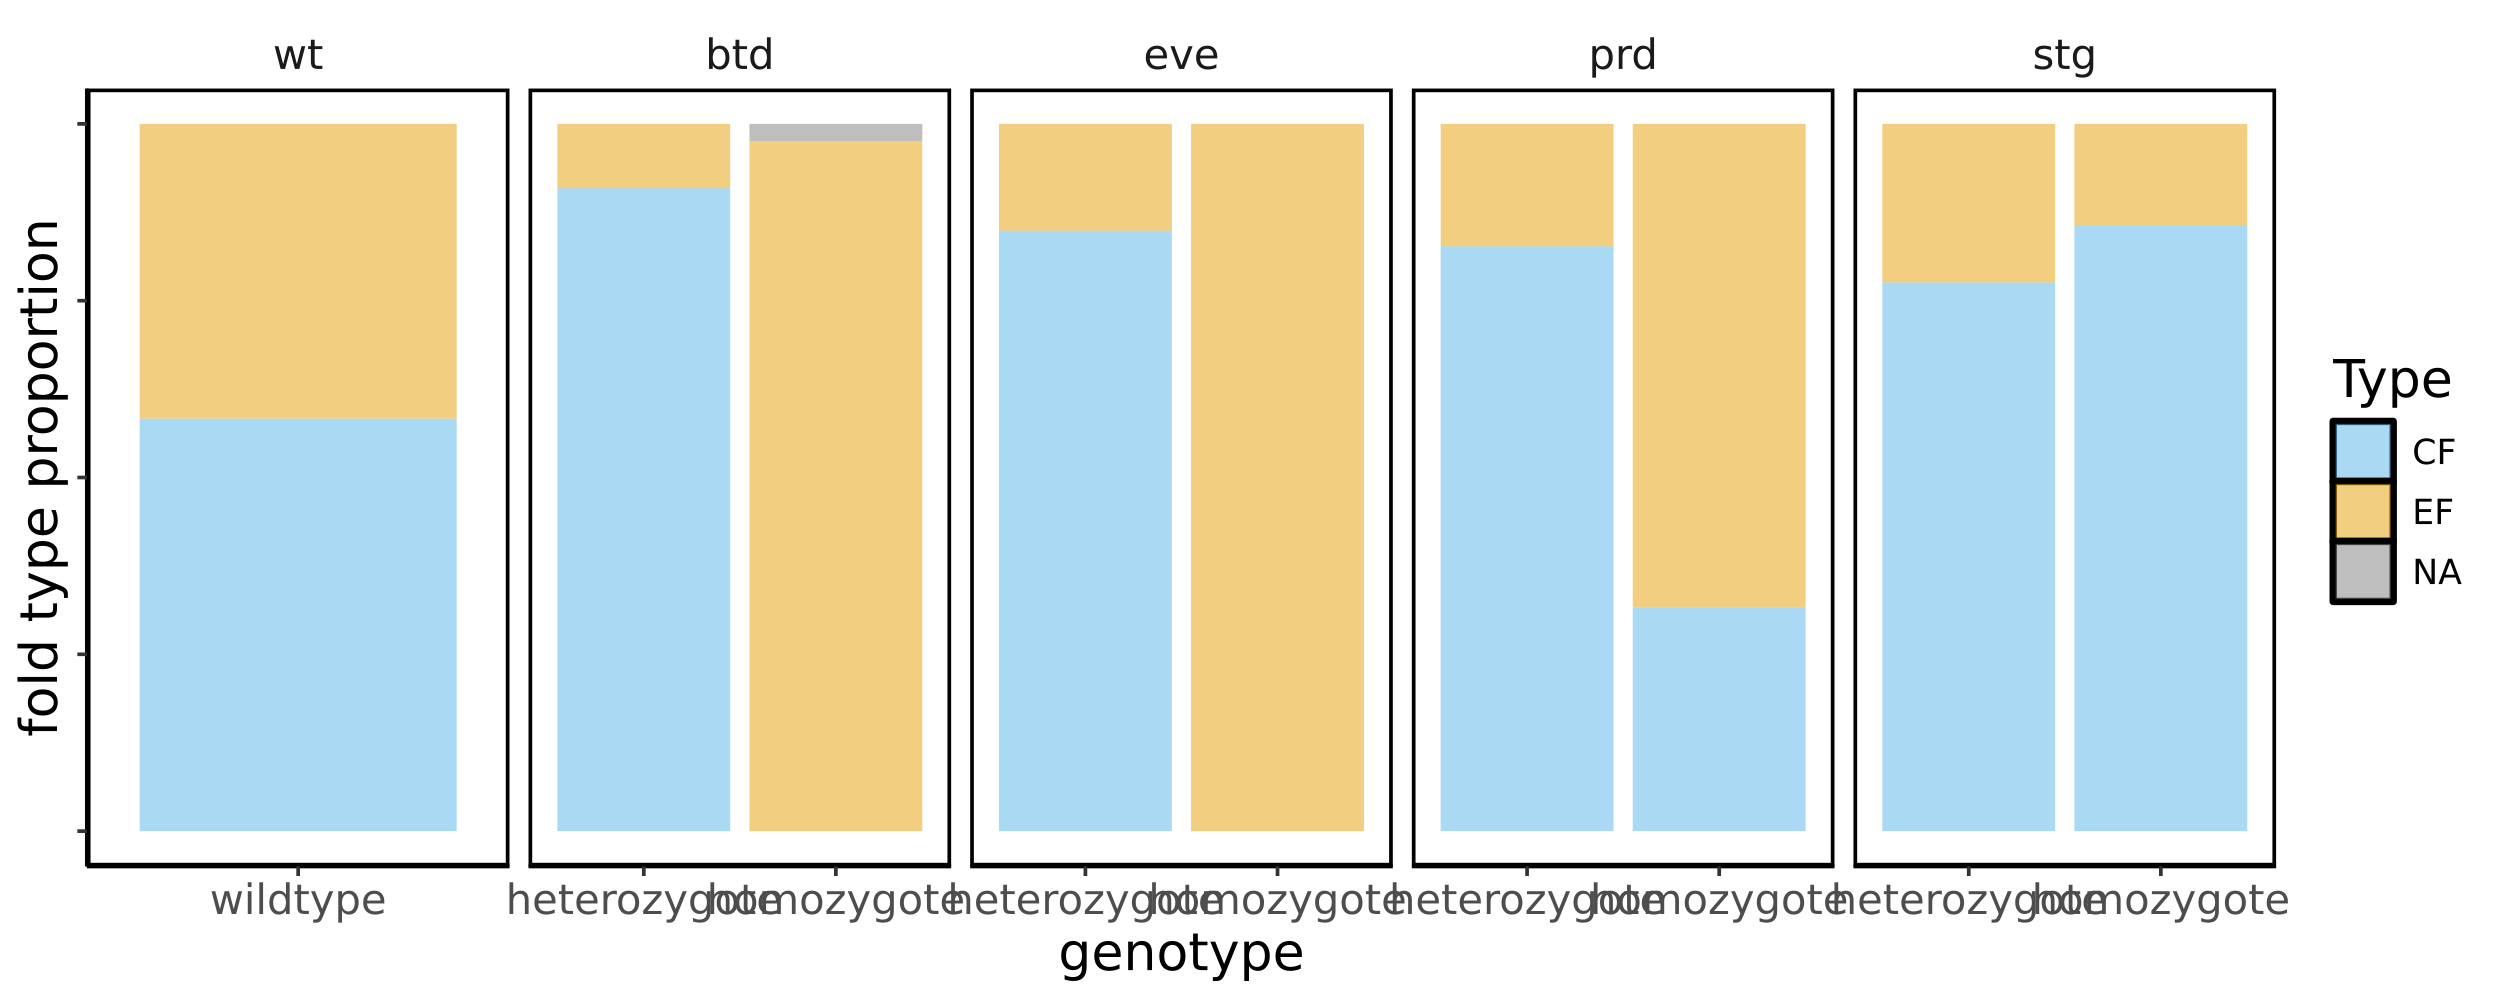
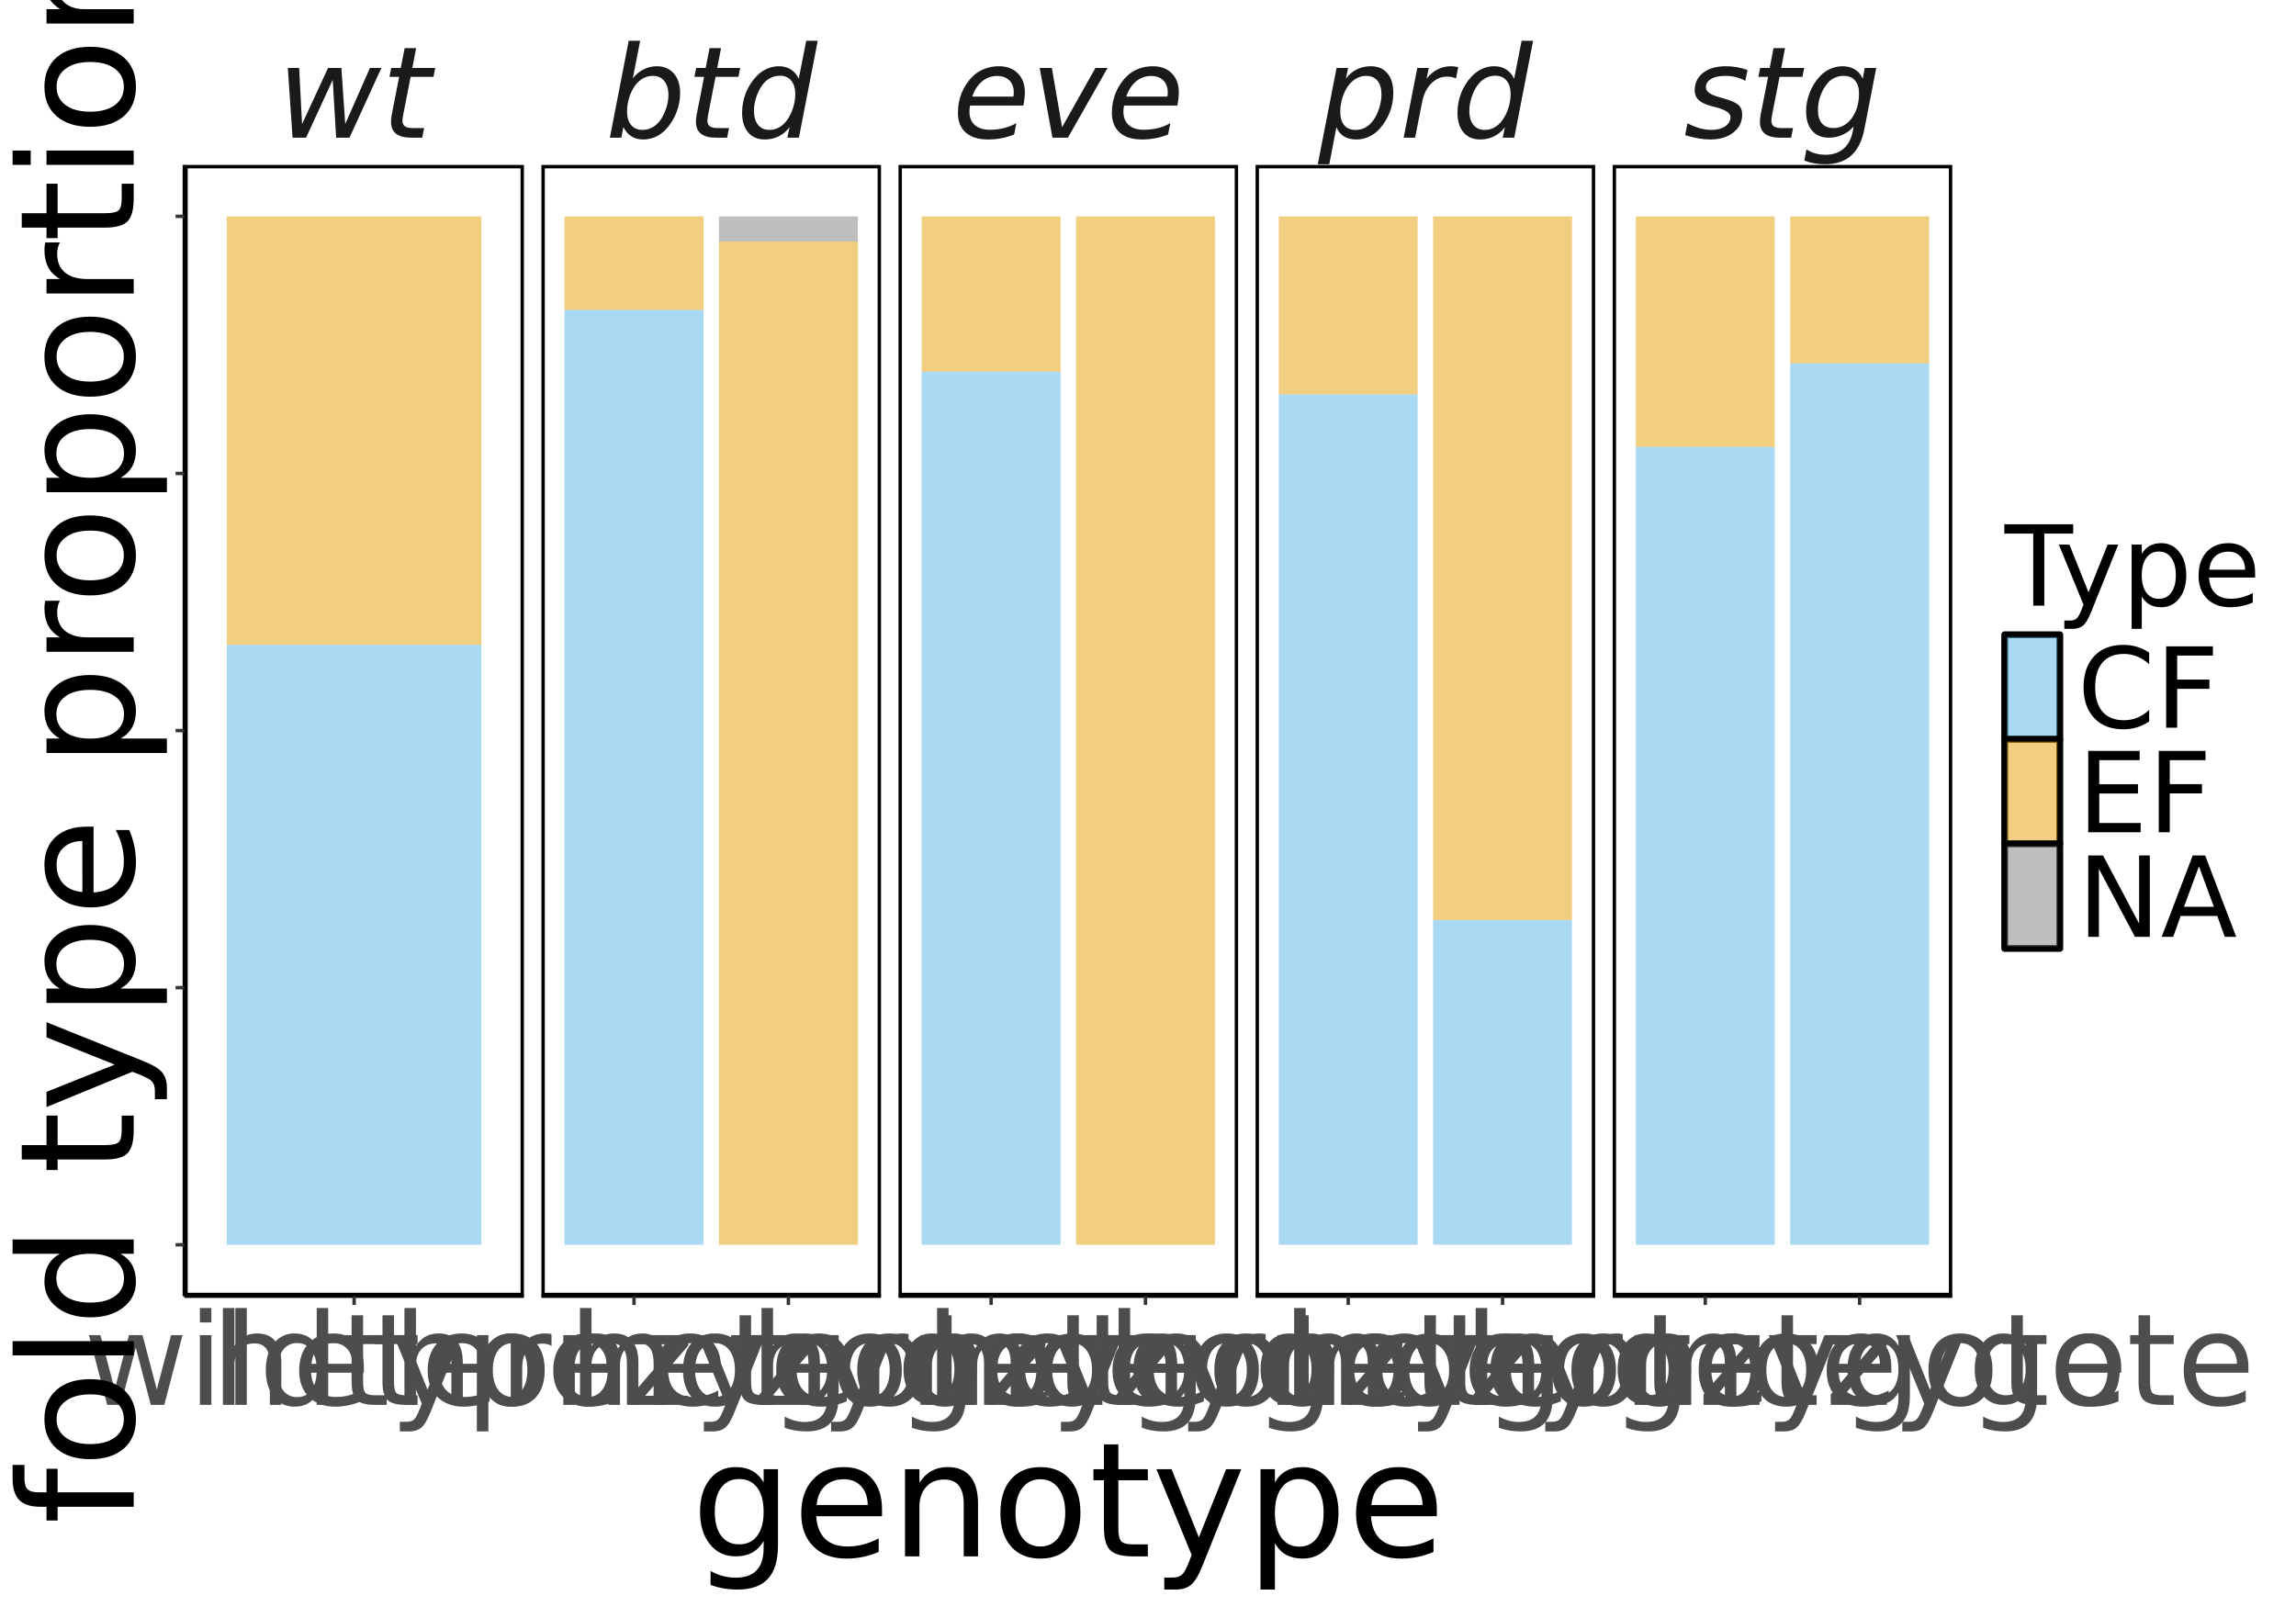
- <svg xmlns="http://www.w3.org/2000/svg" class="svglite" width="720.00pt" height="288.00pt" viewBox="0 0 720.00 288.00">
+ <svg xmlns="http://www.w3.org/2000/svg" class="svglite" width="720.00pt" height="504.00pt" viewBox="0 0 720.00 504.00">
  <defs>
    <style type="text/css">
    .svglite line, .svglite polyline, .svglite polygon, .svglite path, .svglite rect, .svglite circle {
      fill: none;
      stroke: #000000;
      stroke-linecap: round;
      stroke-linejoin: round;
      stroke-miterlimit: 10.00;
    }
    .svglite text {
      white-space: pre;
    }
  </style>
  </defs>
  <rect width="100%" height="100%" style="stroke: none; fill: #FFFFFF;" />
  <defs>
-     <clipPath id="cpMC4wMHw3MjAuMDB8MC4wMHwyODguMDA=">
-       <rect x="0.00" y="0.00" width="720.00" height="288.00" />
+     <clipPath id="cpMC4wMHw3MjAuMDB8MC4wMHw1MDQuMDA=">
+       <rect x="0.00" y="0.00" width="720.00" height="504.00" />
    </clipPath>
  </defs>
-   <g clip-path="url(#cpMC4wMHw3MjAuMDB8MC4wMHwyODguMDA=)">
-     <rect x="0" y="0.00" width="720.00" height="288.00" style="stroke-width: 1.07; stroke: #FFFFFF; fill: #FFFFFF;" />
+   <g clip-path="url(#cpMC4wMHw3MjAuMDB8MC4wMHw1MDQuMDA=)">
+     <rect x="0.00" y="0.00" width="720.00" height="504.00" style="stroke-width: 1.07; stroke: #FFFFFF; fill: #FFFFFF;" />
  </g>
  <defs>
-     <clipPath id="cpMjUuMDF8MTQ2LjczfDI1LjQ5fDI0OS41NQ==">
-       <rect x="25.01" y="25.49" width="121.72" height="224.06" />
+     <clipPath id="cpNTcuODB8MTY0LjMwfDUxLjczfDQwNi41Mg==">
+       <rect x="57.80" y="51.73" width="106.50" height="354.79" />
    </clipPath>
  </defs>
-   <g clip-path="url(#cpMjUuMDF8MTQ2LjczfDI1LjQ5fDI0OS41NQ==)">
-     <rect x="25.01" y="25.49" width="121.72" height="224.06" style="stroke-width: 2.13; fill: #FFFFFF;" />
-     <rect x="40.23" y="120.55" width="91.29" height="118.82" style="stroke-width: 1.07; stroke: none; stroke-linecap: butt; stroke-linejoin: miter; fill: #56B4E9; fill-opacity: 0.50;" />
-     <rect x="40.23" y="35.68" width="91.29" height="84.87" style="stroke-width: 1.07; stroke: none; stroke-linecap: butt; stroke-linejoin: miter; fill: #E69F03; fill-opacity: 0.50;" />
+   <g clip-path="url(#cpNTcuODB8MTY0LjMwfDUxLjczfDQwNi41Mg==)">
+     <rect x="57.80" y="51.73" width="106.50" height="354.79" style="stroke-width: 2.13; fill: #FFFFFF;" />
+     <rect x="71.11" y="202.25" width="79.87" height="188.15" style="stroke-width: 1.07; stroke: none; stroke-linecap: butt; stroke-linejoin: miter; fill: #56B4E9; fill-opacity: 0.50;" />
+     <rect x="71.11" y="67.86" width="79.87" height="134.39" style="stroke-width: 1.07; stroke: none; stroke-linecap: butt; stroke-linejoin: miter; fill: #E69F03; fill-opacity: 0.50;" />
  </g>
-   <g clip-path="url(#cpMC4wMHw3MjAuMDB8MC4wMHwyODguMDA=)">
+   <g clip-path="url(#cpMC4wMHw3MjAuMDB8MC4wMHw1MDQuMDA=)">
</g>
  <defs>
-     <clipPath id="cpMTUyLjIxfDI3My45M3wyNS40OXwyNDkuNTU=">
-       <rect x="152.21" y="25.49" width="121.72" height="224.06" />
+     <clipPath id="cpMTY5Ljc4fDI3Ni4yOHw1MS43M3w0MDYuNTI=">
+       <rect x="169.78" y="51.73" width="106.50" height="354.79" />
    </clipPath>
  </defs>
-   <g clip-path="url(#cpMTUyLjIxfDI3My45M3wyNS40OXwyNDkuNTU=)">
-     <rect x="152.21" y="25.49" width="121.72" height="224.06" style="stroke-width: 2.13; fill: #FFFFFF;" />
-     <rect x="160.51" y="54.19" width="49.79" height="185.17" style="stroke-width: 1.07; stroke: none; stroke-linecap: butt; stroke-linejoin: miter; fill: #56B4E9; fill-opacity: 0.50;" />
-     <rect x="160.51" y="35.68" width="49.79" height="18.52" style="stroke-width: 1.07; stroke: none; stroke-linecap: butt; stroke-linejoin: miter; fill: #E69F03; fill-opacity: 0.50;" />
-     <rect x="215.84" y="40.65" width="49.79" height="198.72" style="stroke-width: 1.07; stroke: none; stroke-linecap: butt; stroke-linejoin: miter; fill: #E69F03; fill-opacity: 0.50;" />
-     <rect x="215.84" y="35.68" width="49.79" height="4.97" style="stroke-width: 1.07; stroke: none; stroke-linecap: butt; stroke-linejoin: miter; fill: #7F7F7F; fill-opacity: 0.50;" />
+   <g clip-path="url(#cpMTY5Ljc4fDI3Ni4yOHw1MS43M3w0MDYuNTI=)">
+     <rect x="169.78" y="51.73" width="106.50" height="354.79" style="stroke-width: 2.13; fill: #FFFFFF;" />
+     <rect x="177.04" y="97.18" width="43.57" height="293.22" style="stroke-width: 1.07; stroke: none; stroke-linecap: butt; stroke-linejoin: miter; fill: #56B4E9; fill-opacity: 0.50;" />
+     <rect x="177.04" y="67.86" width="43.57" height="29.32" style="stroke-width: 1.07; stroke: none; stroke-linecap: butt; stroke-linejoin: miter; fill: #E69F03; fill-opacity: 0.50;" />
+     <rect x="225.45" y="75.72" width="43.57" height="314.67" style="stroke-width: 1.07; stroke: none; stroke-linecap: butt; stroke-linejoin: miter; fill: #E69F03; fill-opacity: 0.50;" />
+     <rect x="225.45" y="67.86" width="43.57" height="7.87" style="stroke-width: 1.07; stroke: none; stroke-linecap: butt; stroke-linejoin: miter; fill: #7F7F7F; fill-opacity: 0.50;" />
  </g>
-   <g clip-path="url(#cpMC4wMHw3MjAuMDB8MC4wMHwyODguMDA=)">
+   <g clip-path="url(#cpMC4wMHw3MjAuMDB8MC4wMHw1MDQuMDA=)">
</g>
  <defs>
-     <clipPath id="cpMjc5LjQxfDQwMS4xM3wyNS40OXwyNDkuNTU=">
-       <rect x="279.41" y="25.49" width="121.72" height="224.06" />
+     <clipPath id="cpMjgxLjc2fDM4OC4yNXw1MS43M3w0MDYuNTI=">
+       <rect x="281.76" y="51.73" width="106.50" height="354.79" />
    </clipPath>
  </defs>
-   <g clip-path="url(#cpMjc5LjQxfDQwMS4xM3wyNS40OXwyNDkuNTU=)">
-     <rect x="279.41" y="25.49" width="121.72" height="224.06" style="stroke-width: 2.13; fill: #FFFFFF;" />
-     <rect x="287.71" y="66.42" width="49.79" height="172.94" style="stroke-width: 1.07; stroke: none; stroke-linecap: butt; stroke-linejoin: miter; fill: #56B4E9; fill-opacity: 0.50;" />
-     <rect x="287.71" y="35.68" width="49.79" height="30.75" style="stroke-width: 1.07; stroke: none; stroke-linecap: butt; stroke-linejoin: miter; fill: #E69F03; fill-opacity: 0.50;" />
-     <rect x="343.03" y="35.68" width="49.79" height="203.69" style="stroke-width: 1.07; stroke: none; stroke-linecap: butt; stroke-linejoin: miter; fill: #E69F03; fill-opacity: 0.50;" />
+   <g clip-path="url(#cpMjgxLjc2fDM4OC4yNXw1MS43M3w0MDYuNTI=)">
+     <rect x="281.76" y="51.73" width="106.50" height="354.79" style="stroke-width: 2.13; fill: #FFFFFF;" />
+     <rect x="289.02" y="116.54" width="43.57" height="273.85" style="stroke-width: 1.07; stroke: none; stroke-linecap: butt; stroke-linejoin: miter; fill: #56B4E9; fill-opacity: 0.50;" />
+     <rect x="289.02" y="67.86" width="43.57" height="48.69" style="stroke-width: 1.07; stroke: none; stroke-linecap: butt; stroke-linejoin: miter; fill: #E69F03; fill-opacity: 0.50;" />
+     <rect x="337.43" y="67.86" width="43.57" height="322.54" style="stroke-width: 1.07; stroke: none; stroke-linecap: butt; stroke-linejoin: miter; fill: #E69F03; fill-opacity: 0.50;" />
  </g>
-   <g clip-path="url(#cpMC4wMHw3MjAuMDB8MC4wMHwyODguMDA=)">
+   <g clip-path="url(#cpMC4wMHw3MjAuMDB8MC4wMHw1MDQuMDA=)">
</g>
  <defs>
-     <clipPath id="cpNDA2LjYxfDUyOC4zMnwyNS40OXwyNDkuNTU=">
-       <rect x="406.61" y="25.49" width="121.72" height="224.06" />
+     <clipPath id="cpMzkzLjczfDUwMC4yM3w1MS43M3w0MDYuNTI=">
+       <rect x="393.73" y="51.73" width="106.50" height="354.79" />
    </clipPath>
  </defs>
-   <g clip-path="url(#cpNDA2LjYxfDUyOC4zMnwyNS40OXwyNDkuNTU=)">
-     <rect x="406.61" y="25.49" width="121.72" height="224.06" style="stroke-width: 2.13; fill: #FFFFFF;" />
-     <rect x="414.91" y="70.93" width="49.79" height="168.43" style="stroke-width: 1.07; stroke: none; stroke-linecap: butt; stroke-linejoin: miter; fill: #56B4E9; fill-opacity: 0.50;" />
-     <rect x="414.91" y="35.68" width="49.79" height="35.25" style="stroke-width: 1.07; stroke: none; stroke-linecap: butt; stroke-linejoin: miter; fill: #E69F03; fill-opacity: 0.50;" />
-     <rect x="470.23" y="175.04" width="49.79" height="64.32" style="stroke-width: 1.07; stroke: none; stroke-linecap: butt; stroke-linejoin: miter; fill: #56B4E9; fill-opacity: 0.50;" />
-     <rect x="470.23" y="35.68" width="49.79" height="139.36" style="stroke-width: 1.07; stroke: none; stroke-linecap: butt; stroke-linejoin: miter; fill: #E69F03; fill-opacity: 0.50;" />
+   <g clip-path="url(#cpMzkzLjczfDUwMC4yM3w1MS43M3w0MDYuNTI=)">
+     <rect x="393.73" y="51.73" width="106.50" height="354.79" style="stroke-width: 2.13; fill: #FFFFFF;" />
+     <rect x="400.99" y="123.68" width="43.57" height="266.72" style="stroke-width: 1.07; stroke: none; stroke-linecap: butt; stroke-linejoin: miter; fill: #56B4E9; fill-opacity: 0.50;" />
+     <rect x="400.99" y="67.86" width="43.57" height="55.82" style="stroke-width: 1.07; stroke: none; stroke-linecap: butt; stroke-linejoin: miter; fill: #E69F03; fill-opacity: 0.50;" />
+     <rect x="449.40" y="288.54" width="43.57" height="101.85" style="stroke-width: 1.07; stroke: none; stroke-linecap: butt; stroke-linejoin: miter; fill: #56B4E9; fill-opacity: 0.50;" />
+     <rect x="449.40" y="67.86" width="43.57" height="220.68" style="stroke-width: 1.07; stroke: none; stroke-linecap: butt; stroke-linejoin: miter; fill: #E69F03; fill-opacity: 0.50;" />
  </g>
-   <g clip-path="url(#cpMC4wMHw3MjAuMDB8MC4wMHwyODguMDA=)">
+   <g clip-path="url(#cpMC4wMHw3MjAuMDB8MC4wMHw1MDQuMDA=)">
</g>
  <defs>
-     <clipPath id="cpNTMzLjgwfDY1NS41MnwyNS40OXwyNDkuNTU=">
-       <rect x="533.80" y="25.49" width="121.72" height="224.06" />
+     <clipPath id="cpNTA1LjcxfDYxMi4yMXw1MS43M3w0MDYuNTI=">
+       <rect x="505.71" y="51.73" width="106.50" height="354.79" />
    </clipPath>
  </defs>
-   <g clip-path="url(#cpNTMzLjgwfDY1NS41MnwyNS40OXwyNDkuNTU=)">
-     <rect x="533.80" y="25.49" width="121.72" height="224.06" style="stroke-width: 2.13; fill: #FFFFFF;" />
-     <rect x="542.10" y="81.33" width="49.79" height="158.03" style="stroke-width: 1.07; stroke: none; stroke-linecap: butt; stroke-linejoin: miter; fill: #56B4E9; fill-opacity: 0.50;" />
-     <rect x="542.10" y="35.68" width="49.79" height="45.65" style="stroke-width: 1.07; stroke: none; stroke-linecap: butt; stroke-linejoin: miter; fill: #E69F03; fill-opacity: 0.50;" />
-     <rect x="597.43" y="64.78" width="49.79" height="174.59" style="stroke-width: 1.07; stroke: none; stroke-linecap: butt; stroke-linejoin: miter; fill: #56B4E9; fill-opacity: 0.50;" />
-     <rect x="597.43" y="35.68" width="49.79" height="29.10" style="stroke-width: 1.07; stroke: none; stroke-linecap: butt; stroke-linejoin: miter; fill: #E69F03; fill-opacity: 0.50;" />
+   <g clip-path="url(#cpNTA1LjcxfDYxMi4yMXw1MS43M3w0MDYuNTI=)">
+     <rect x="505.71" y="51.73" width="106.50" height="354.79" style="stroke-width: 2.13; fill: #FFFFFF;" />
+     <rect x="512.97" y="140.15" width="43.57" height="250.25" style="stroke-width: 1.07; stroke: none; stroke-linecap: butt; stroke-linejoin: miter; fill: #56B4E9; fill-opacity: 0.50;" />
+     <rect x="512.97" y="67.86" width="43.57" height="72.29" style="stroke-width: 1.07; stroke: none; stroke-linecap: butt; stroke-linejoin: miter; fill: #E69F03; fill-opacity: 0.50;" />
+     <rect x="561.38" y="113.93" width="43.57" height="276.46" style="stroke-width: 1.07; stroke: none; stroke-linecap: butt; stroke-linejoin: miter; fill: #56B4E9; fill-opacity: 0.50;" />
+     <rect x="561.38" y="67.86" width="43.57" height="46.08" style="stroke-width: 1.07; stroke: none; stroke-linecap: butt; stroke-linejoin: miter; fill: #E69F03; fill-opacity: 0.50;" />
  </g>
-   <g clip-path="url(#cpMC4wMHw3MjAuMDB8MC4wMHwyODguMDA=)">
+   <g clip-path="url(#cpMC4wMHw3MjAuMDB8MC4wMHw1MDQuMDA=)">
</g>
  <defs>
-     <clipPath id="cpMjUuMDF8MTQ2LjczfDUuNDh8MjUuNDk=">
-       <rect x="25.01" y="5.48" width="121.72" height="20.01" />
+     <clipPath id="cpNTcuODB8MTY0LjMwfDUuNDh8NTEuNzM=">
+       <rect x="57.80" y="5.48" width="106.50" height="46.25" />
    </clipPath>
  </defs>
-   <g clip-path="url(#cpMjUuMDF8MTQ2LjczfDUuNDh8MjUuNDk=)">
-     <text x="85.87" y="19.86" text-anchor="middle" style="font-size: 12.00px;fill: #1A1A1A; font-family: &quot;DejaVu Sans&quot;;" textLength="14.52px" lengthAdjust="spacingAndGlyphs">wt</text>
+   <g clip-path="url(#cpNTcuODB8MTY0LjMwfDUuNDh8NTEuNzM=)">
+     <text x="111.05" y="43.18" text-anchor="middle" style="font-size: 40.00px; font-style: italic;fill: #1A1A1A; font-family: &quot;DejaVu Sans&quot;;" textLength="48.40px" lengthAdjust="spacingAndGlyphs">wt</text>
  </g>
-   <g clip-path="url(#cpMC4wMHw3MjAuMDB8MC4wMHwyODguMDA=)">
+   <g clip-path="url(#cpMC4wMHw3MjAuMDB8MC4wMHw1MDQuMDA=)">
</g>
  <defs>
-     <clipPath id="cpMTUyLjIxfDI3My45M3w1LjQ4fDI1LjQ5">
-       <rect x="152.21" y="5.48" width="121.72" height="20.01" />
+     <clipPath id="cpMTY5Ljc4fDI3Ni4yOHw1LjQ4fDUxLjcz">
+       <rect x="169.78" y="5.48" width="106.50" height="46.25" />
    </clipPath>
  </defs>
-   <g clip-path="url(#cpMTUyLjIxfDI3My45M3w1LjQ4fDI1LjQ5)">
-     <text x="213.07" y="19.86" text-anchor="middle" style="font-size: 12.00px;fill: #1A1A1A; font-family: &quot;DejaVu Sans&quot;;" textLength="19.94px" lengthAdjust="spacingAndGlyphs">btd</text>
+   <g clip-path="url(#cpMTY5Ljc4fDI3Ni4yOHw1LjQ4fDUxLjcz)">
+     <text x="223.03" y="43.18" text-anchor="middle" style="font-size: 40.00px; font-style: italic;fill: #1A1A1A; font-family: &quot;DejaVu Sans&quot;;" textLength="66.47px" lengthAdjust="spacingAndGlyphs">btd</text>
  </g>
-   <g clip-path="url(#cpMC4wMHw3MjAuMDB8MC4wMHwyODguMDA=)">
+   <g clip-path="url(#cpMC4wMHw3MjAuMDB8MC4wMHw1MDQuMDA=)">
</g>
  <defs>
-     <clipPath id="cpMjc5LjQxfDQwMS4xM3w1LjQ4fDI1LjQ5">
-       <rect x="279.41" y="5.48" width="121.72" height="20.01" />
+     <clipPath id="cpMjgxLjc2fDM4OC4yNXw1LjQ4fDUxLjcz">
+       <rect x="281.76" y="5.48" width="106.50" height="46.25" />
    </clipPath>
  </defs>
-   <g clip-path="url(#cpMjc5LjQxfDQwMS4xM3w1LjQ4fDI1LjQ5)">
-     <text x="340.27" y="19.86" text-anchor="middle" style="font-size: 12.00px;fill: #1A1A1A; font-family: &quot;DejaVu Sans&quot;;" textLength="21.88px" lengthAdjust="spacingAndGlyphs">eve</text>
+   <g clip-path="url(#cpMjgxLjc2fDM4OC4yNXw1LjQ4fDUxLjcz)">
+     <text x="335.00" y="43.18" text-anchor="middle" style="font-size: 40.00px; font-style: italic;fill: #1A1A1A; font-family: &quot;DejaVu Sans&quot;;" textLength="72.89px" lengthAdjust="spacingAndGlyphs">eve</text>
  </g>
-   <g clip-path="url(#cpMC4wMHw3MjAuMDB8MC4wMHwyODguMDA=)">
+   <g clip-path="url(#cpMC4wMHw3MjAuMDB8MC4wMHw1MDQuMDA=)">
</g>
  <defs>
-     <clipPath id="cpNDA2LjYxfDUyOC4zMnw1LjQ4fDI1LjQ5">
-       <rect x="406.61" y="5.48" width="121.72" height="20.01" />
+     <clipPath id="cpMzkzLjczfDUwMC4yM3w1LjQ4fDUxLjcz">
+       <rect x="393.73" y="5.48" width="106.50" height="46.25" />
    </clipPath>
  </defs>
-   <g clip-path="url(#cpNDA2LjYxfDUyOC4zMnw1LjQ4fDI1LjQ5)">
-     <text x="467.47" y="19.86" text-anchor="middle" style="font-size: 12.00px;fill: #1A1A1A; font-family: &quot;DejaVu Sans&quot;;" textLength="19.96px" lengthAdjust="spacingAndGlyphs">prd</text>
+   <g clip-path="url(#cpMzkzLjczfDUwMC4yM3w1LjQ4fDUxLjcz)">
+     <text x="446.98" y="43.18" text-anchor="middle" style="font-size: 40.00px; font-style: italic;fill: #1A1A1A; font-family: &quot;DejaVu Sans&quot;;" textLength="67.23px" lengthAdjust="spacingAndGlyphs">prd</text>
  </g>
-   <g clip-path="url(#cpMC4wMHw3MjAuMDB8MC4wMHwyODguMDA=)">
+   <g clip-path="url(#cpMC4wMHw3MjAuMDB8MC4wMHw1MDQuMDA=)">
</g>
  <defs>
-     <clipPath id="cpNTMzLjgwfDY1NS41Mnw1LjQ4fDI1LjQ5">
-       <rect x="533.80" y="5.48" width="121.72" height="20.01" />
+     <clipPath id="cpNTA1LjcxfDYxMi4yMXw1LjQ4fDUxLjcz">
+       <rect x="505.71" y="5.48" width="106.50" height="46.25" />
    </clipPath>
  </defs>
-   <g clip-path="url(#cpNTMzLjgwfDY1NS41Mnw1LjQ4fDI1LjQ5)">
-     <text x="594.66" y="19.86" text-anchor="middle" style="font-size: 12.00px;fill: #1A1A1A; font-family: &quot;DejaVu Sans&quot;;" textLength="18.58px" lengthAdjust="spacingAndGlyphs">stg</text>
+   <g clip-path="url(#cpNTA1LjcxfDYxMi4yMXw1LjQ4fDUxLjcz)">
+     <text x="558.96" y="43.18" text-anchor="middle" style="font-size: 40.00px; font-style: italic;fill: #1A1A1A; font-family: &quot;DejaVu Sans&quot;;" textLength="61.92px" lengthAdjust="spacingAndGlyphs">stg</text>
  </g>
-   <g clip-path="url(#cpMC4wMHw3MjAuMDB8MC4wMHwyODguMDA=)">
-     <polyline points="25.01,249.55 146.73,249.55 " style="stroke-width: 1.07; stroke-linecap: butt;" />
-     <polyline points="85.87,252.29 85.87,249.55 " style="stroke-width: 1.07; stroke: #333333; stroke-linecap: butt;" />
-     <text x="85.87" y="263.23" text-anchor="middle" style="font-size: 12.00px;fill: #4D4D4D; font-family: &quot;DejaVu Sans&quot;;" textLength="50.92px" lengthAdjust="spacingAndGlyphs">wildtype</text>
-     <polyline points="152.21,249.55 273.93,249.55 " style="stroke-width: 1.07; stroke-linecap: butt;" />
-     <polyline points="185.41,252.29 185.41,249.55 " style="stroke-width: 1.07; stroke: #333333; stroke-linecap: butt;" />
-     <polyline points="240.73,252.29 240.73,249.55 " style="stroke-width: 1.07; stroke: #333333; stroke-linecap: butt;" />
-     <text x="185.41" y="263.23" text-anchor="middle" style="font-size: 12.00px;fill: #4D4D4D; font-family: &quot;DejaVu Sans&quot;;" textLength="79.57px" lengthAdjust="spacingAndGlyphs">heterozygote</text>
-     <text x="240.73" y="263.23" text-anchor="middle" style="font-size: 12.00px;fill: #4D4D4D; font-family: &quot;DejaVu Sans&quot;;" textLength="74.46px" lengthAdjust="spacingAndGlyphs">homozygote</text>
-     <polyline points="279.41,249.55 401.13,249.55 " style="stroke-width: 1.07; stroke-linecap: butt;" />
-     <polyline points="312.60,252.29 312.60,249.55 " style="stroke-width: 1.07; stroke: #333333; stroke-linecap: butt;" />
-     <polyline points="367.93,252.29 367.93,249.55 " style="stroke-width: 1.07; stroke: #333333; stroke-linecap: butt;" />
-     <text x="312.60" y="263.23" text-anchor="middle" style="font-size: 12.00px;fill: #4D4D4D; font-family: &quot;DejaVu Sans&quot;;" textLength="79.57px" lengthAdjust="spacingAndGlyphs">heterozygote</text>
-     <text x="367.93" y="263.23" text-anchor="middle" style="font-size: 12.00px;fill: #4D4D4D; font-family: &quot;DejaVu Sans&quot;;" textLength="74.46px" lengthAdjust="spacingAndGlyphs">homozygote</text>
-     <polyline points="406.61,249.55 528.32,249.55 " style="stroke-width: 1.07; stroke-linecap: butt;" />
-     <polyline points="439.80,252.29 439.80,249.55 " style="stroke-width: 1.07; stroke: #333333; stroke-linecap: butt;" />
-     <polyline points="495.13,252.29 495.13,249.55 " style="stroke-width: 1.07; stroke: #333333; stroke-linecap: butt;" />
-     <text x="439.80" y="263.23" text-anchor="middle" style="font-size: 12.00px;fill: #4D4D4D; font-family: &quot;DejaVu Sans&quot;;" textLength="79.57px" lengthAdjust="spacingAndGlyphs">heterozygote</text>
-     <text x="495.13" y="263.23" text-anchor="middle" style="font-size: 12.00px;fill: #4D4D4D; font-family: &quot;DejaVu Sans&quot;;" textLength="74.46px" lengthAdjust="spacingAndGlyphs">homozygote</text>
-     <polyline points="533.80,249.55 655.52,249.55 " style="stroke-width: 1.07; stroke-linecap: butt;" />
-     <polyline points="567.00,252.29 567.00,249.55 " style="stroke-width: 1.07; stroke: #333333; stroke-linecap: butt;" />
-     <polyline points="622.33,252.29 622.33,249.55 " style="stroke-width: 1.07; stroke: #333333; stroke-linecap: butt;" />
-     <text x="567.00" y="263.23" text-anchor="middle" style="font-size: 12.00px;fill: #4D4D4D; font-family: &quot;DejaVu Sans&quot;;" textLength="79.57px" lengthAdjust="spacingAndGlyphs">heterozygote</text>
-     <text x="622.33" y="263.23" text-anchor="middle" style="font-size: 12.00px;fill: #4D4D4D; font-family: &quot;DejaVu Sans&quot;;" textLength="74.46px" lengthAdjust="spacingAndGlyphs">homozygote</text>
-     <polyline points="25.01,249.55 25.01,25.49 " style="stroke-width: 1.07; stroke-linecap: butt;" />
-     <polyline points="22.27,239.36 25.01,239.36 " style="stroke-width: 1.07; stroke: #333333; stroke-linecap: butt;" />
-     <polyline points="22.27,188.44 25.01,188.44 " style="stroke-width: 1.07; stroke: #333333; stroke-linecap: butt;" />
-     <polyline points="22.27,137.52 25.01,137.52 " style="stroke-width: 1.07; stroke: #333333; stroke-linecap: butt;" />
-     <polyline points="22.27,86.60 25.01,86.60 " style="stroke-width: 1.07; stroke: #333333; stroke-linecap: butt;" />
-     <polyline points="22.27,35.68 25.01,35.68 " style="stroke-width: 1.07; stroke: #333333; stroke-linecap: butt;" />
-     <text x="340.27" y="279.40" text-anchor="middle" style="font-size: 15.00px; font-family: &quot;DejaVu Sans&quot;;" textLength="70.93px" lengthAdjust="spacingAndGlyphs">genotype</text>
-     <text transform="translate(16.42,137.52) rotate(-90)" text-anchor="middle" style="font-size: 15.00px; font-family: &quot;DejaVu Sans&quot;;" textLength="149.28px" lengthAdjust="spacingAndGlyphs">fold type proportion</text>
-     <rect x="666.48" y="96.35" width="48.04" height="82.33" style="stroke-width: 1.07; stroke: none; fill: #FFFFFF;" />
-     <text x="671.96" y="114.33" style="font-size: 15.00px; font-family: &quot;DejaVu Sans&quot;;" textLength="34.45px" lengthAdjust="spacingAndGlyphs">Type</text>
-     <rect x="671.96" y="121.37" width="17.28" height="17.28" style="stroke-width: 2.13; fill: #FFFFFF;" />
-     <rect x="672.67" y="122.08" width="15.86" height="15.86" style="stroke-width: 1.07; stroke: none; stroke-linecap: butt; stroke-linejoin: miter; fill: #56B4E9; fill-opacity: 0.50;" />
-     <rect x="671.96" y="138.65" width="17.28" height="17.28" style="stroke-width: 2.13; fill: #FFFFFF;" />
-     <rect x="672.67" y="139.36" width="15.86" height="15.86" style="stroke-width: 1.07; stroke: none; stroke-linecap: butt; stroke-linejoin: miter; fill: #E69F03; fill-opacity: 0.50;" />
-     <rect x="671.96" y="155.93" width="17.28" height="17.28" style="stroke-width: 2.13; fill: #FFFFFF;" />
-     <rect x="672.67" y="156.64" width="15.86" height="15.86" style="stroke-width: 1.07; stroke: none; stroke-linecap: butt; stroke-linejoin: miter; fill: #7F7F7F; fill-opacity: 0.50;" />
-     <text x="694.72" y="133.65" style="font-size: 10.00px; font-family: &quot;DejaVu Sans&quot;;" textLength="12.74px" lengthAdjust="spacingAndGlyphs">CF</text>
-     <text x="694.72" y="150.93" style="font-size: 10.00px; font-family: &quot;DejaVu Sans&quot;;" textLength="12.07px" lengthAdjust="spacingAndGlyphs">EF</text>
-     <text x="694.72" y="168.21" style="font-size: 10.00px; font-family: &quot;DejaVu Sans&quot;;" textLength="14.32px" lengthAdjust="spacingAndGlyphs">NA</text>
+   <g clip-path="url(#cpMC4wMHw3MjAuMDB8MC4wMHw1MDQuMDA=)">
+     <polyline points="57.80,406.52 164.30,406.52 " style="stroke-width: 1.07; stroke-linecap: butt;" />
+     <polyline points="111.05,409.26 111.05,406.52 " style="stroke-width: 1.07; stroke: #333333; stroke-linecap: butt;" />
+     <text x="111.05" y="440.61" text-anchor="middle" style="font-size: 40.00px;fill: #4D4D4D; font-family: &quot;DejaVu Sans&quot;;" textLength="169.70px" lengthAdjust="spacingAndGlyphs">wildtype</text>
+     <polyline points="169.78,406.52 276.28,406.52 " style="stroke-width: 1.07; stroke-linecap: butt;" />
+     <polyline points="198.82,409.26 198.82,406.52 " style="stroke-width: 1.07; stroke: #333333; stroke-linecap: butt;" />
+     <polyline points="247.23,409.26 247.23,406.52 " style="stroke-width: 1.07; stroke: #333333; stroke-linecap: butt;" />
+     <text x="198.82" y="440.61" text-anchor="middle" style="font-size: 40.00px;fill: #4D4D4D; font-family: &quot;DejaVu Sans&quot;;" textLength="265.12px" lengthAdjust="spacingAndGlyphs">heterozygote</text>
+     <text x="247.23" y="440.61" text-anchor="middle" style="font-size: 40.00px;fill: #4D4D4D; font-family: &quot;DejaVu Sans&quot;;" textLength="248.09px" lengthAdjust="spacingAndGlyphs">homozygote</text>
+     <polyline points="281.76,406.52 388.25,406.52 " style="stroke-width: 1.07; stroke-linecap: butt;" />
+     <polyline points="310.80,409.26 310.80,406.52 " style="stroke-width: 1.07; stroke: #333333; stroke-linecap: butt;" />
+     <polyline points="359.21,409.26 359.21,406.52 " style="stroke-width: 1.07; stroke: #333333; stroke-linecap: butt;" />
+     <text x="310.80" y="440.61" text-anchor="middle" style="font-size: 40.00px;fill: #4D4D4D; font-family: &quot;DejaVu Sans&quot;;" textLength="265.12px" lengthAdjust="spacingAndGlyphs">heterozygote</text>
+     <text x="359.21" y="440.61" text-anchor="middle" style="font-size: 40.00px;fill: #4D4D4D; font-family: &quot;DejaVu Sans&quot;;" textLength="248.09px" lengthAdjust="spacingAndGlyphs">homozygote</text>
+     <polyline points="393.73,406.52 500.23,406.52 " style="stroke-width: 1.07; stroke-linecap: butt;" />
+     <polyline points="422.78,409.26 422.78,406.52 " style="stroke-width: 1.07; stroke: #333333; stroke-linecap: butt;" />
+     <polyline points="471.19,409.26 471.19,406.52 " style="stroke-width: 1.07; stroke: #333333; stroke-linecap: butt;" />
+     <text x="422.78" y="440.61" text-anchor="middle" style="font-size: 40.00px;fill: #4D4D4D; font-family: &quot;DejaVu Sans&quot;;" textLength="265.12px" lengthAdjust="spacingAndGlyphs">heterozygote</text>
+     <text x="471.19" y="440.61" text-anchor="middle" style="font-size: 40.00px;fill: #4D4D4D; font-family: &quot;DejaVu Sans&quot;;" textLength="248.09px" lengthAdjust="spacingAndGlyphs">homozygote</text>
+     <polyline points="505.71,406.52 612.21,406.52 " style="stroke-width: 1.07; stroke-linecap: butt;" />
+     <polyline points="534.75,409.26 534.75,406.52 " style="stroke-width: 1.07; stroke: #333333; stroke-linecap: butt;" />
+     <polyline points="583.16,409.26 583.16,406.52 " style="stroke-width: 1.07; stroke: #333333; stroke-linecap: butt;" />
+     <text x="534.75" y="440.61" text-anchor="middle" style="font-size: 40.00px;fill: #4D4D4D; font-family: &quot;DejaVu Sans&quot;;" textLength="265.12px" lengthAdjust="spacingAndGlyphs">heterozygote</text>
+     <text x="583.16" y="440.61" text-anchor="middle" style="font-size: 40.00px;fill: #4D4D4D; font-family: &quot;DejaVu Sans&quot;;" textLength="248.09px" lengthAdjust="spacingAndGlyphs">homozygote</text>
+     <polyline points="57.80,406.52 57.80,51.73 " style="stroke-width: 1.07; stroke-linecap: butt;" />
+     <polyline points="55.06,390.40 57.80,390.40 " style="stroke-width: 1.07; stroke: #333333; stroke-linecap: butt;" />
+     <polyline points="55.06,309.76 57.80,309.76 " style="stroke-width: 1.07; stroke: #333333; stroke-linecap: butt;" />
+     <polyline points="55.06,229.13 57.80,229.13 " style="stroke-width: 1.07; stroke: #333333; stroke-linecap: butt;" />
+     <polyline points="55.06,148.49 57.80,148.49 " style="stroke-width: 1.07; stroke: #333333; stroke-linecap: butt;" />
+     <polyline points="55.06,67.86 57.80,67.86 " style="stroke-width: 1.07; stroke: #333333; stroke-linecap: butt;" />
+     <text x="335.00" y="488.12" text-anchor="middle" style="font-size: 50.00px; font-family: &quot;DejaVu Sans&quot;;" textLength="236.46px" lengthAdjust="spacingAndGlyphs">genotype</text>
+     <text transform="translate(41.93,229.13) rotate(-90)" text-anchor="middle" style="font-size: 50.00px; font-family: &quot;DejaVu Sans&quot;;" textLength="497.71px" lengthAdjust="spacingAndGlyphs">fold type proportion</text>
+     <rect x="623.17" y="155.32" width="91.35" height="147.62" style="stroke-width: 1.07; stroke: none; fill: #FFFFFF;" />
+     <text x="628.65" y="189.95" style="font-size: 35.00px; font-family: &quot;DejaVu Sans&quot;;" textLength="80.40px" lengthAdjust="spacingAndGlyphs">Type</text>
+     <rect x="628.65" y="199.07" width="17.28" height="32.80" style="stroke-width: 2.13; fill: #FFFFFF;" />
+     <rect x="629.35" y="199.78" width="15.86" height="31.38" style="stroke-width: 1.07; stroke: none; stroke-linecap: butt; stroke-linejoin: miter; fill: #56B4E9; fill-opacity: 0.50;" />
+     <rect x="628.65" y="231.87" width="17.28" height="32.80" style="stroke-width: 2.13; fill: #FFFFFF;" />
+     <rect x="629.35" y="232.57" width="15.86" height="31.38" style="stroke-width: 1.07; stroke: none; stroke-linecap: butt; stroke-linejoin: miter; fill: #E69F03; fill-opacity: 0.50;" />
+     <rect x="628.65" y="264.66" width="17.28" height="32.80" style="stroke-width: 2.13; fill: #FFFFFF;" />
+     <rect x="629.35" y="265.37" width="15.86" height="31.38" style="stroke-width: 1.07; stroke: none; stroke-linecap: butt; stroke-linejoin: miter; fill: #7F7F7F; fill-opacity: 0.50;" />
+     <text x="651.41" y="228.23" style="font-size: 35.00px; font-family: &quot;DejaVu Sans&quot;;" textLength="44.57px" lengthAdjust="spacingAndGlyphs">CF</text>
+     <text x="651.41" y="261.02" style="font-size: 35.00px; font-family: &quot;DejaVu Sans&quot;;" textLength="42.24px" lengthAdjust="spacingAndGlyphs">EF</text>
+     <text x="651.41" y="293.82" style="font-size: 35.00px; font-family: &quot;DejaVu Sans&quot;;" textLength="50.12px" lengthAdjust="spacingAndGlyphs">NA</text>
  </g>
</svg>
